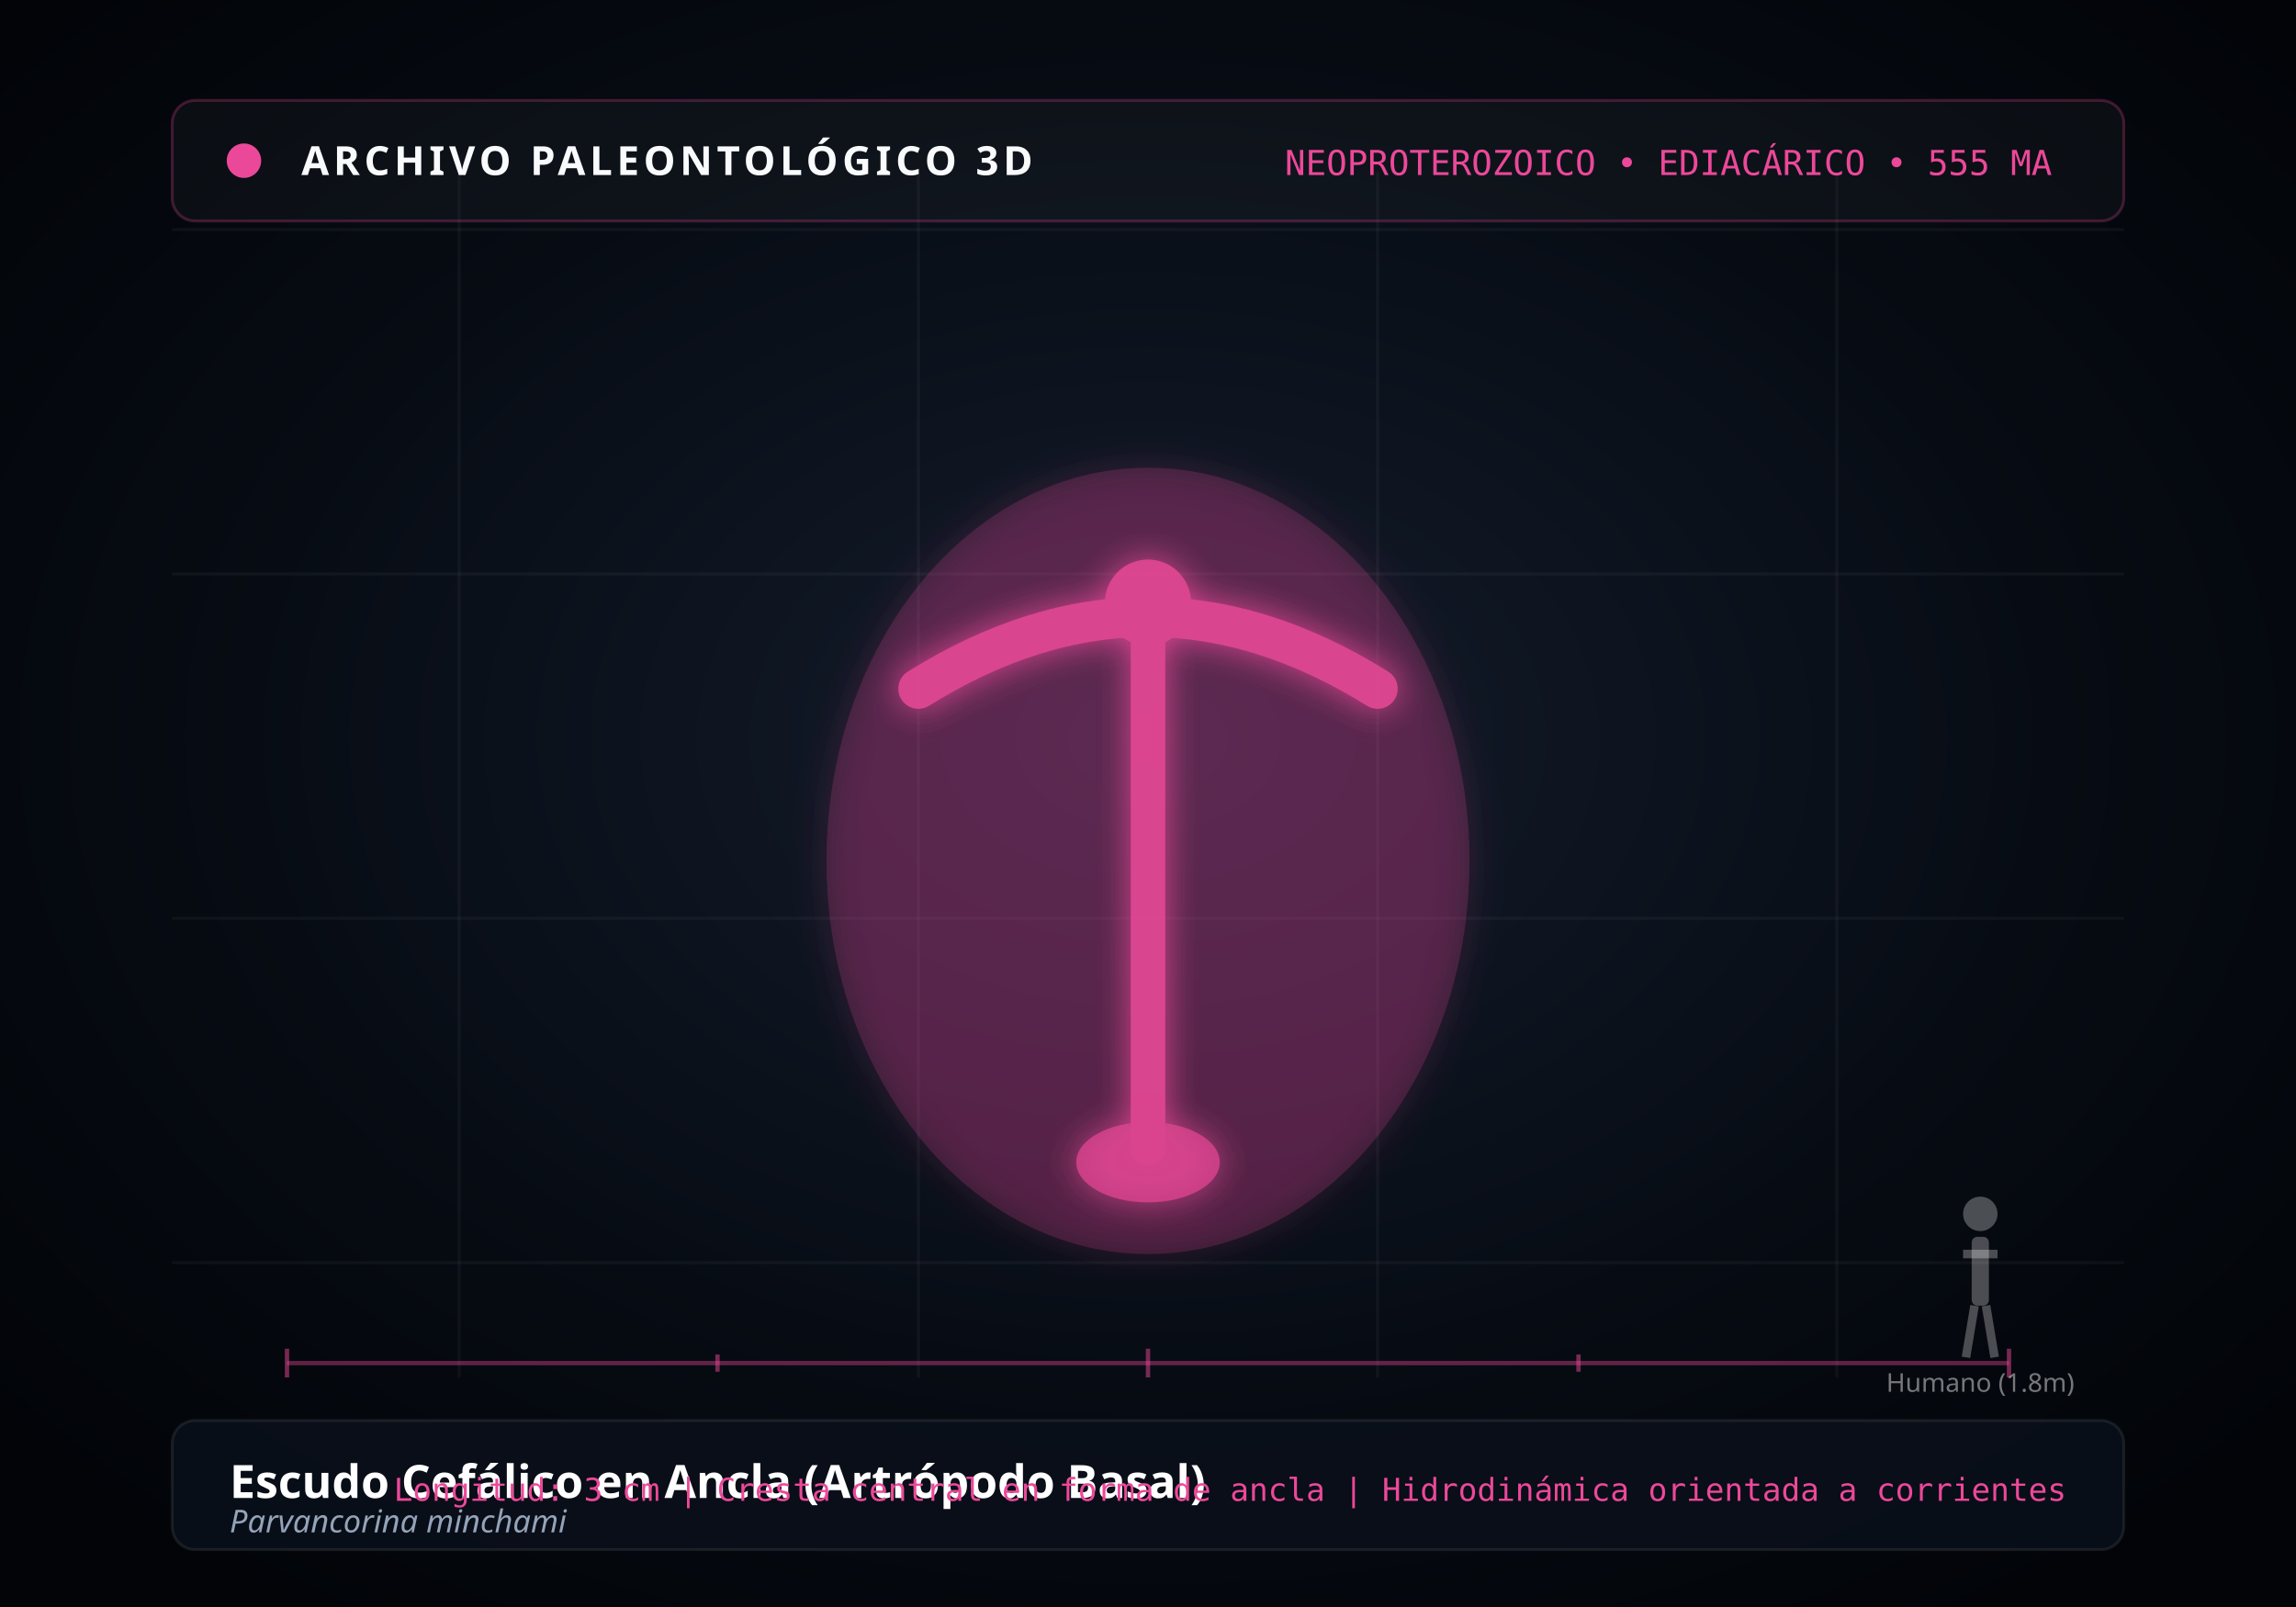
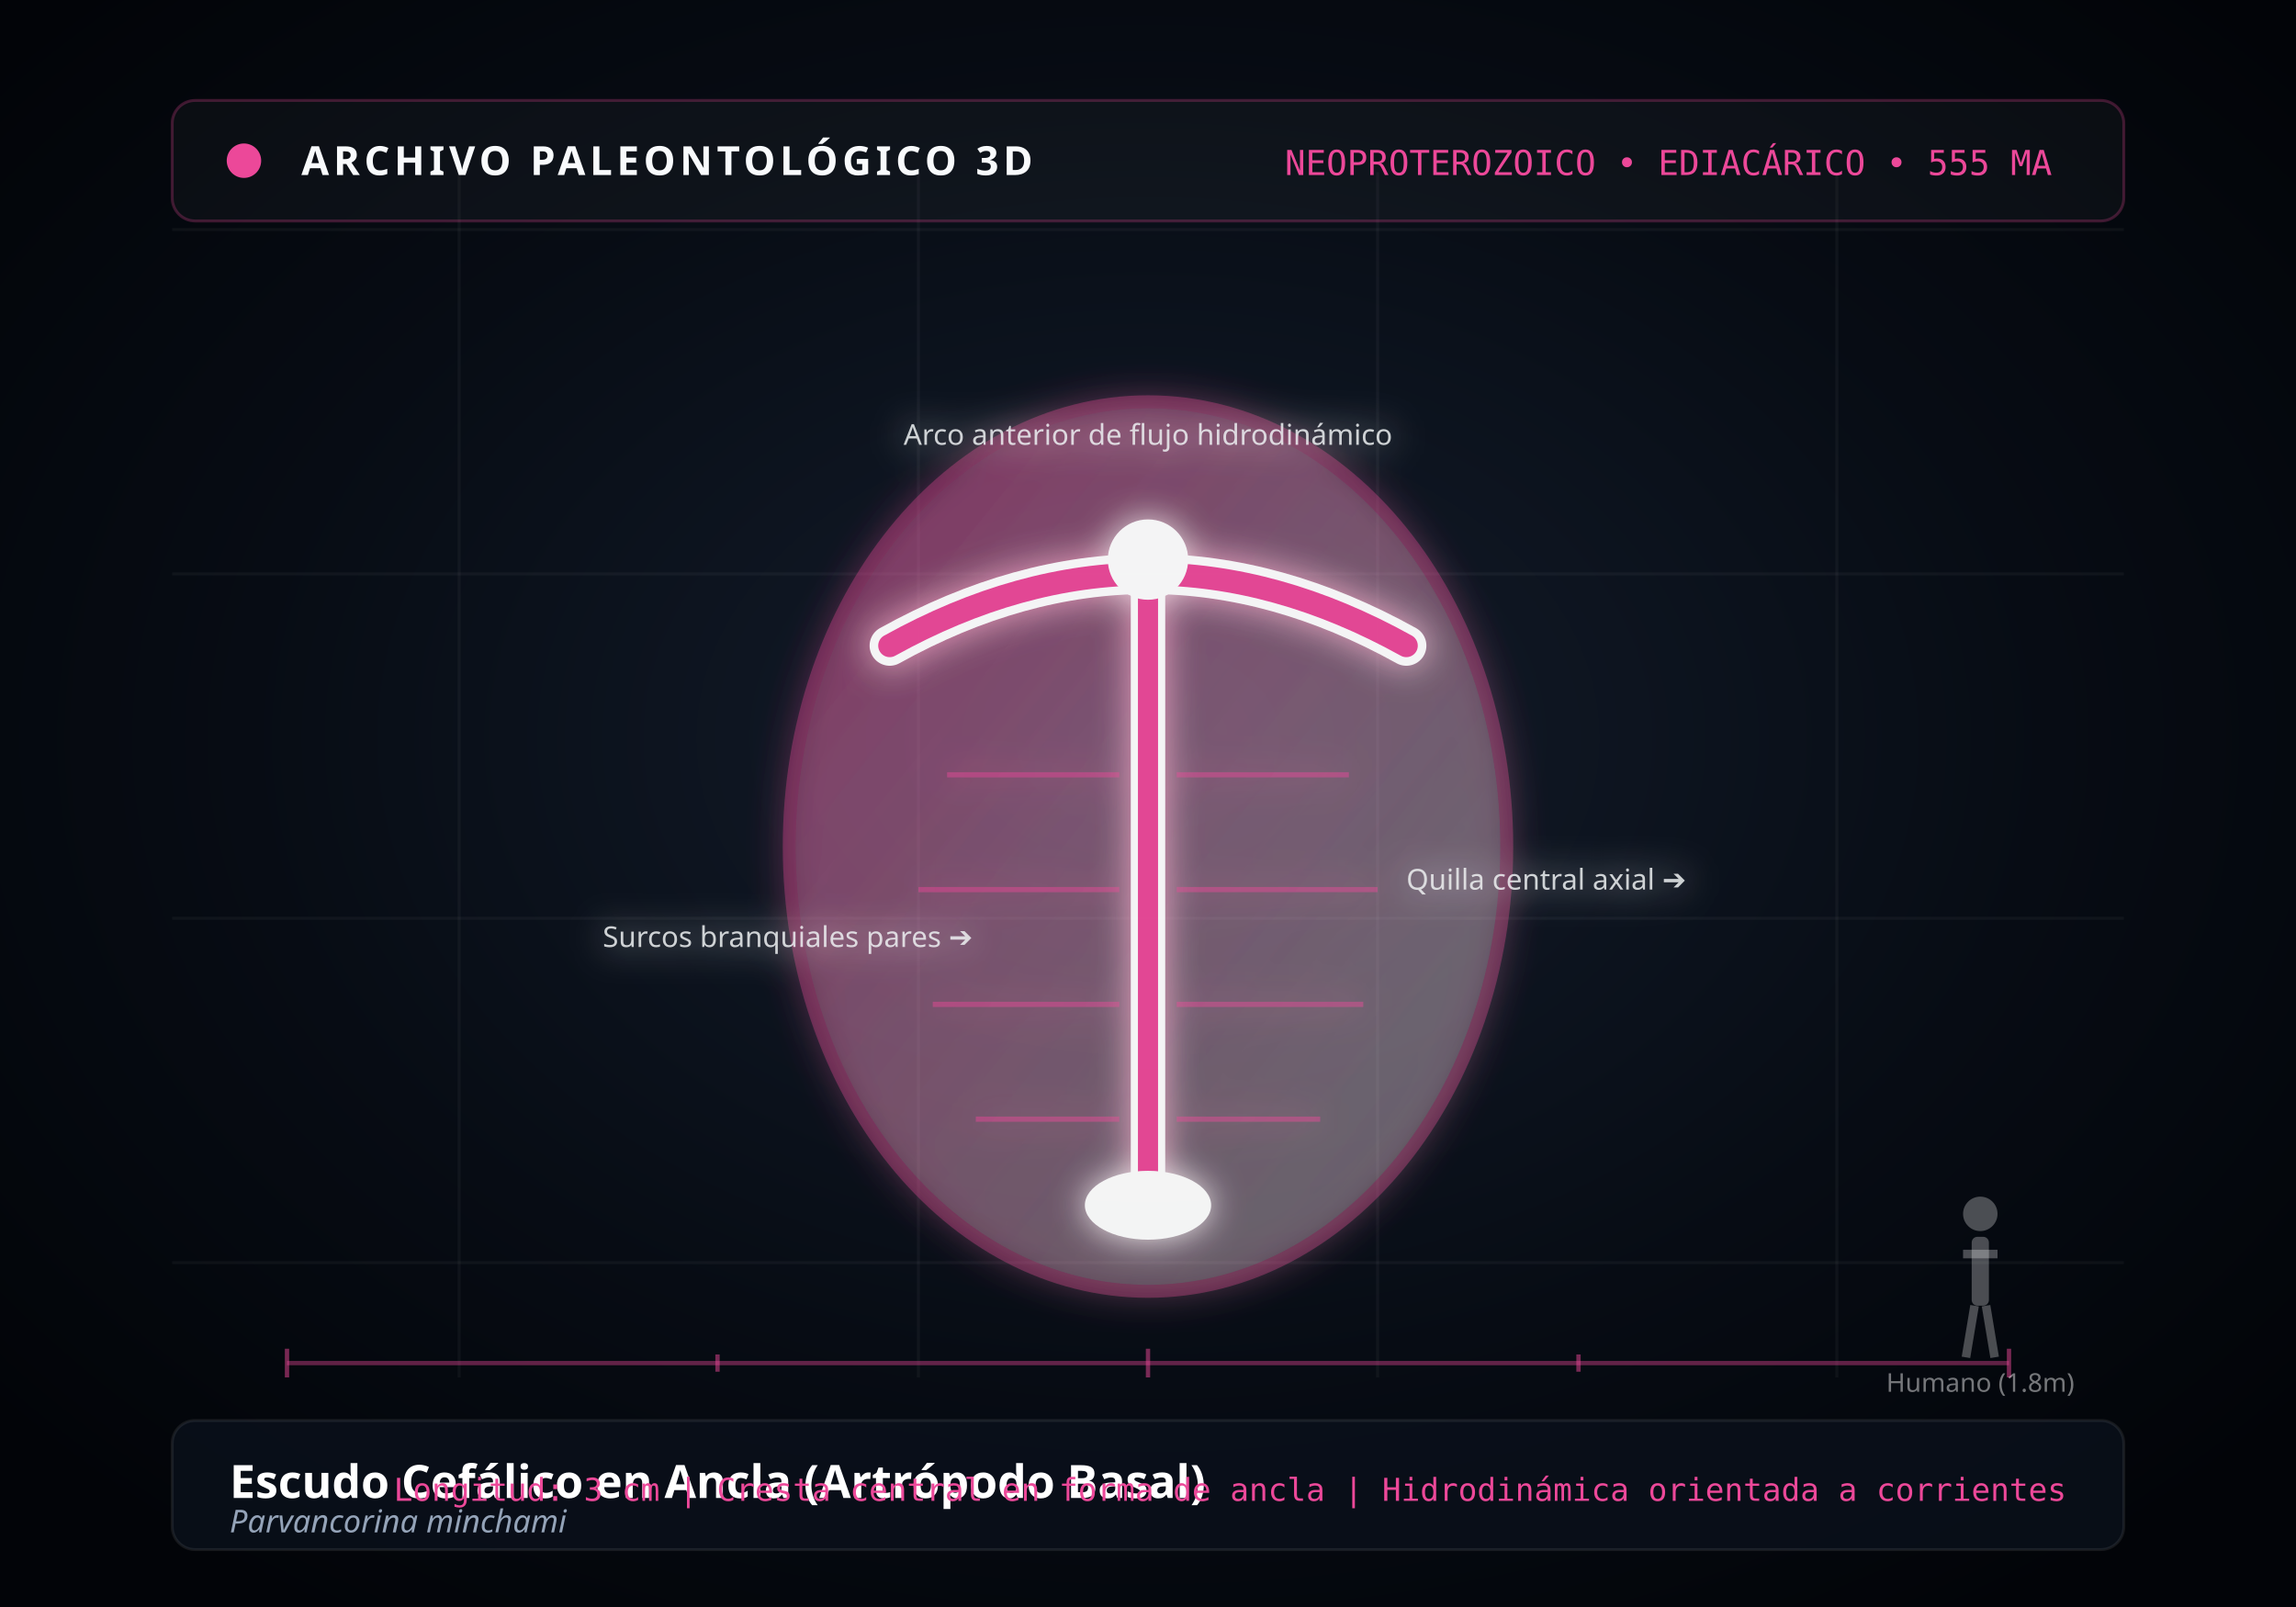
<svg xmlns="http://www.w3.org/2000/svg" viewBox="0 0 800 560" width="800" height="560">
  <defs>
    <radialGradient id="bgGrad_parvancorina" cx="50%" cy="46%" r="65%">
      <stop offset="0%" stop-color="#141d2c" stop-opacity="1" />
      <stop offset="60%" stop-color="#070c14" stop-opacity="1" />
      <stop offset="100%" stop-color="#020408" stop-opacity="1" />
    </radialGradient>
    <linearGradient id="themeGrad_parvancorina" x1="0%" y1="0%" x2="100%" y2="100%">
      <stop offset="0%" stop-color="#ec4899" stop-opacity="0.95" />
      <stop offset="100%" stop-color="#ffffff" stop-opacity="0.6" />
    </linearGradient>
    <filter id="glow_parvancorina" x="-20%" y="-20%" width="140%" height="140%">
      <feGaussianBlur stdDeviation="6" result="blur" />
      <feComposite in="SourceGraphic" in2="blur" operator="over" />
    </filter>
  </defs>
  <rect width="800" height="560" fill="url(#bgGrad_parvancorina)" />
  <g stroke="rgba(255, 255, 255, 0.04)" stroke-width="1">
    <line x1="60" y1="80" x2="740" y2="80" />
    <line x1="60" y1="200" x2="740" y2="200" />
    <line x1="60" y1="320" x2="740" y2="320" />
    <line x1="60" y1="440" x2="740" y2="440" />
    <line x1="160" y1="60" x2="160" y2="480" />
    <line x1="320" y1="60" x2="320" y2="480" />
    <line x1="480" y1="60" x2="480" y2="480" />
    <line x1="640" y1="60" x2="640" y2="480" />
  </g>
  <rect x="60" y="35" width="680" height="42" rx="8" fill="rgba(255, 255, 255, 0.03)" stroke="#ec4899" stroke-opacity="0.25" />
  <circle cx="85" cy="56" r="6" fill="#ec4899" />
  <text x="105" y="61" fill="#f8fafc" font-family="'Space Grotesk', 'Outfit', sans-serif" font-weight="700" font-size="14" letter-spacing="1.5">ARCHIVO PALEONTOLÓGICO 3D</text>
  <text x="715" y="61" fill="#ec4899" font-family="'JetBrains Mono', monospace" font-size="12" text-anchor="end">NEOPROTEROZOICO • EDIACÁRICO • 555 MA</text>
-   <g transform="translate(0, 10)" color="#ec4899" filter="url(#glow_parvancorina)" opacity="0.92">
-     <ellipse cx="400" cy="290" rx="110" ry="135" fill="currentColor" opacity="0.2" stroke="currentColor" stroke-width="4" />
-     <path d="M 320 230 Q 400 180 480 230" stroke="currentColor" stroke-width="14" stroke-linecap="round" fill="none" />
-     <line x1="400" y1="200" x2="400" y2="390" stroke="currentColor" stroke-width="12" stroke-linecap="round" />
-     <circle cx="400" cy="200" r="15" fill="currentColor" />
-     <ellipse cx="400" cy="395" rx="25" ry="14" fill="currentColor" opacity="0.8" />
+   <g transform="translate(0, 10)" color="#ec4899" filter="url(#glow_parvancorina)" opacity="0.95">
+     <ellipse cx="400" cy="285" rx="125" ry="155" fill="url(#themeGrad_parvancorina)" opacity="0.35" stroke="currentColor" stroke-width="4.5" />
+     <path d="M 310 215 Q 400 165 490 215" stroke="#ffffff" stroke-width="14" stroke-linecap="round" fill="none" />
+     <path d="M 310 215 Q 400 165 490 215" stroke="currentColor" stroke-width="8" stroke-linecap="round" fill="none" />
+     <line x1="400" y1="185" x2="400" y2="405" stroke="#ffffff" stroke-width="12" stroke-linecap="round" />
+     <line x1="400" y1="185" x2="400" y2="405" stroke="currentColor" stroke-width="7" stroke-linecap="round" />
+     <circle cx="400" cy="185" r="14" fill="#ffffff" />
+     <ellipse cx="400" cy="410" rx="22" ry="12" fill="#ffffff" />
+     <g stroke="currentColor" stroke-width="1.8" opacity="0.5">
+       <line x1="330" y1="260" x2="390" y2="260" />
+       <line x1="410" y1="260" x2="470" y2="260" />
+       <line x1="320" y1="300" x2="390" y2="300" />
+       <line x1="410" y1="300" x2="480" y2="300" />
+       <line x1="325" y1="340" x2="390" y2="340" />
+       <line x1="410" y1="340" x2="475" y2="340" />
+       <line x1="340" y1="380" x2="390" y2="380" />
+       <line x1="410" y1="380" x2="460" y2="380" />
+     </g>
+     <g font-family="'Space Grotesk', sans-serif" font-size="10" fill="#f8fafc" opacity="0.85">
+       <text x="400" y="145" text-anchor="middle">Arco anterior de flujo hidrodinámico</text>
+       <text x="490" y="300">Quilla central axial ➔</text>
+       <text x="210" y="320">Surcos branquiales pares ➔</text>
+     </g>
  </g>
  <line x1="100" y1="475" x2="700" y2="475" stroke="#ec4899" stroke-opacity="0.4" stroke-width="1.5" />
  <g stroke="#ec4899" stroke-opacity="0.5" stroke-width="1.5">
    <line x1="100" y1="470" x2="100" y2="480" />
    <line x1="250" y1="472" x2="250" y2="478" />
    <line x1="400" y1="470" x2="400" y2="480" />
    <line x1="550" y1="472" x2="550" y2="478" />
    <line x1="700" y1="470" x2="700" y2="480" />
  </g>
  <g transform="translate(680, 415)" fill="rgba(255, 255, 255, 0.28)">
    <circle cx="10" cy="8" r="6" />
    <rect x="7" y="16" width="6" height="24" rx="2" />
    <line x1="4" y1="22" x2="16" y2="22" stroke="rgba(255, 255, 255, 0.28)" stroke-width="3" />
    <line x1="8" y1="40" x2="5" y2="58" stroke="rgba(255, 255, 255, 0.28)" stroke-width="3" />
    <line x1="12" y1="40" x2="15" y2="58" stroke="rgba(255, 255, 255, 0.28)" stroke-width="3" />
    <text x="10" y="70" fill="rgba(255, 255, 255, 0.45)" font-family="sans-serif" font-size="9" text-anchor="middle">Humano (1.8m)</text>
  </g>
  <rect x="60" y="495" width="680" height="45" rx="8" fill="rgba(10, 16, 26, 0.85)" stroke="rgba(255, 255, 255, 0.08)" />
  <text x="80" y="522" fill="#ffffff" font-family="'Space Grotesk', sans-serif" font-size="16" font-weight="700">Escudo Cefálico en Ancla (Artrópodo Basal)</text>
  <text x="80" y="534" fill="#94a3b8" font-family="'Outfit', sans-serif" font-style="italic" font-size="11">Parvancorina minchami</text>
  <text x="720" y="523" fill="#ec4899" font-family="'JetBrains Mono', monospace" font-size="11" text-anchor="end">Longitud: 3 cm | Cresta central en forma de ancla | Hidrodinámica orientada a corrientes</text>
</svg>
